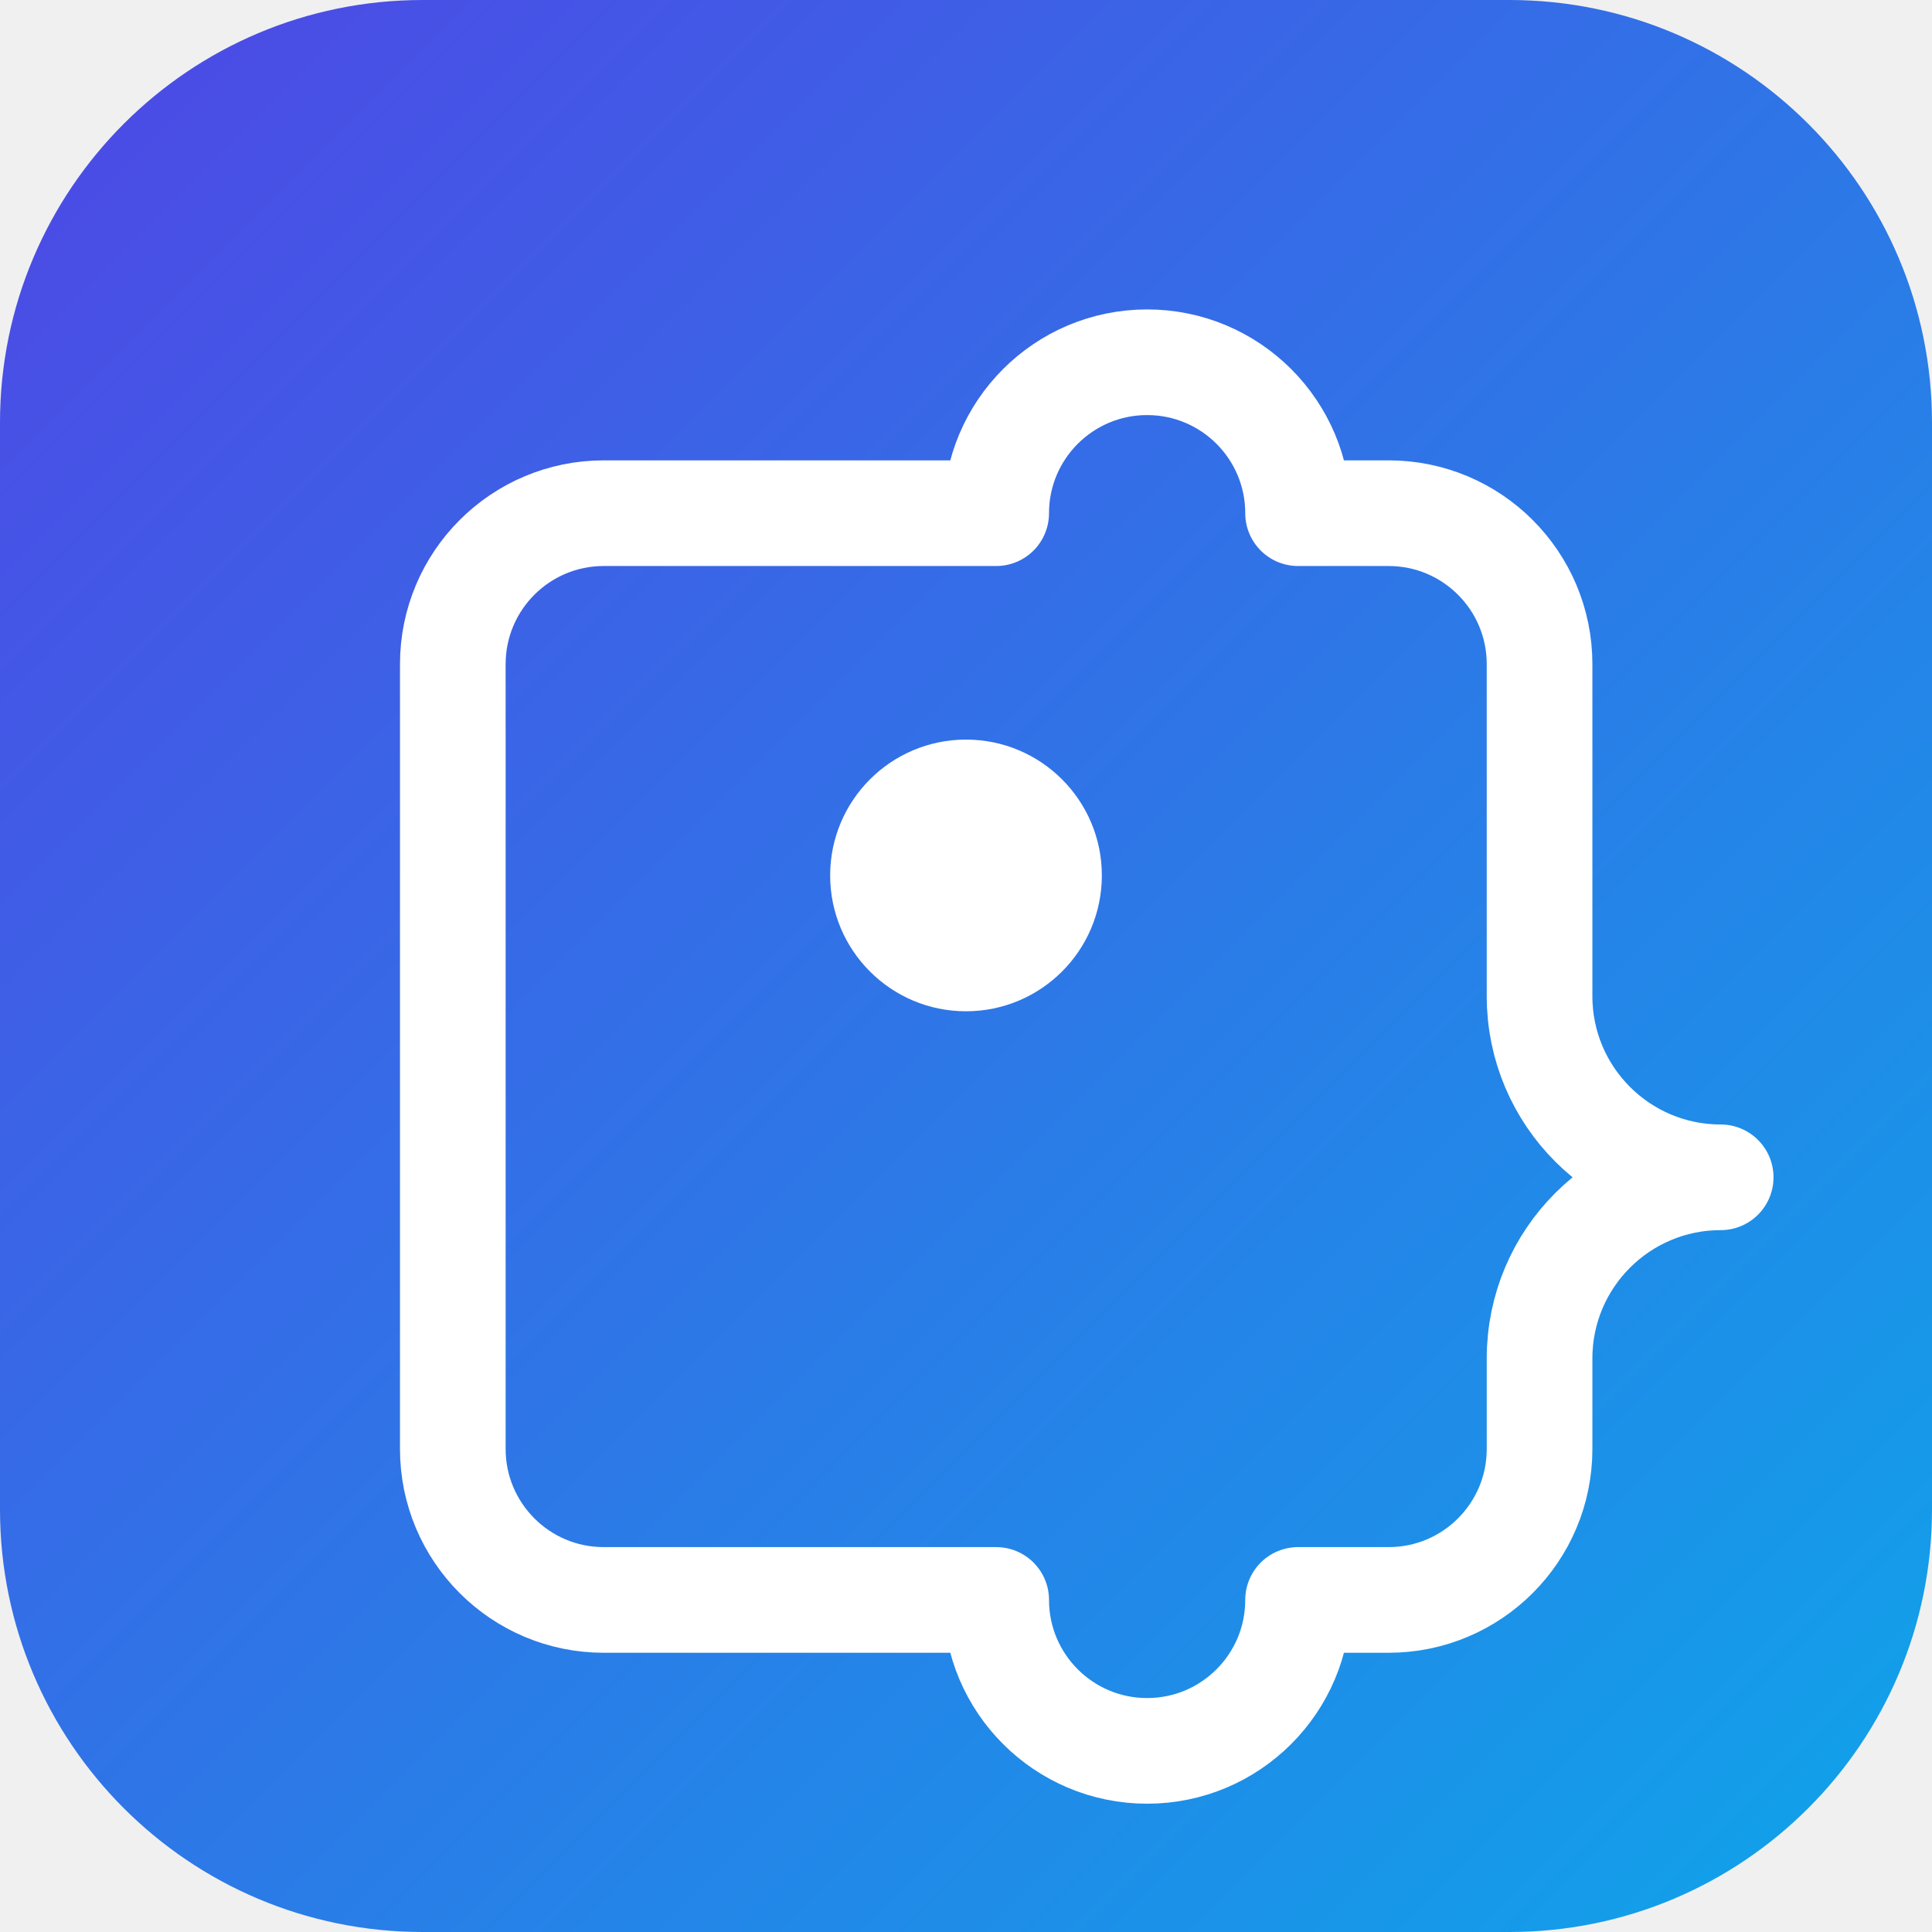
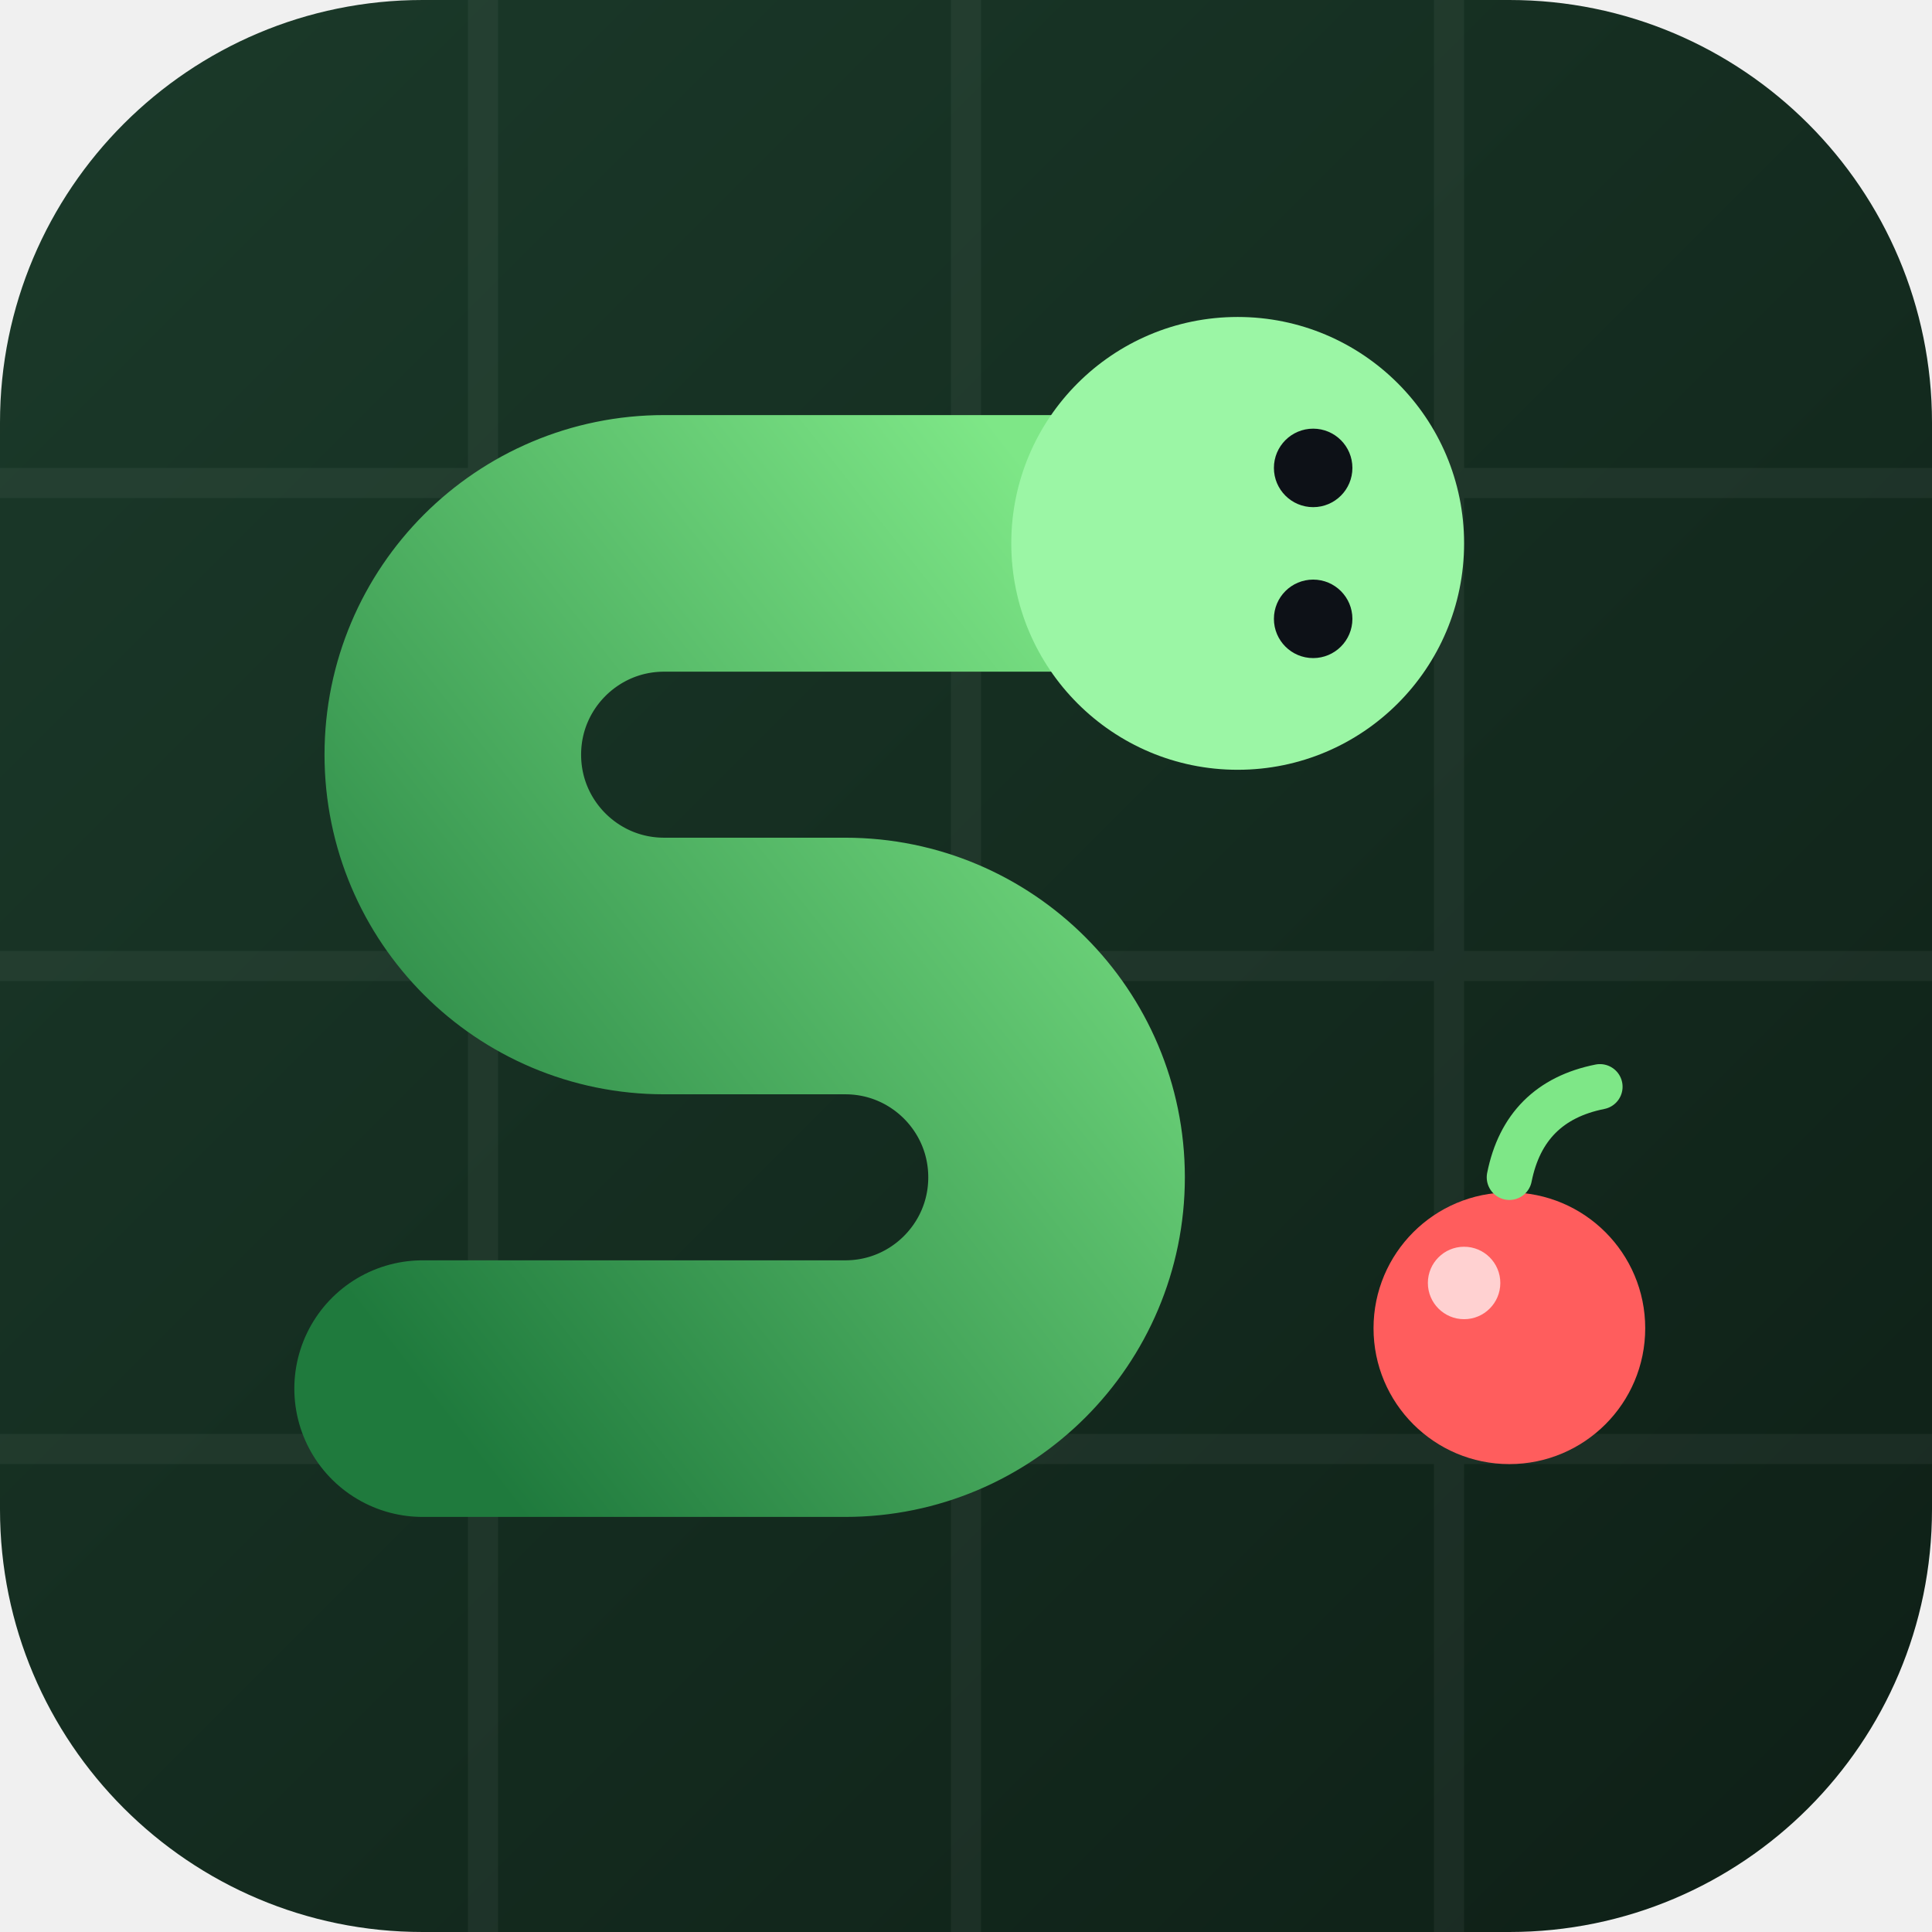
- <svg xmlns="http://www.w3.org/2000/svg" viewBox="0 0 128 128" width="128" height="128" role="img" aria-label="Plugin">
+ <svg xmlns="http://www.w3.org/2000/svg" viewBox="0 0 128 128" width="128" height="128" role="img" aria-label="贪吃蛇">
  <defs>
-     <linearGradient id="bg-plugin" x1="0%" y1="0%" x2="100%" y2="100%">
-       <stop offset="0%" stop-color="#4f46e5" />
-       <stop offset="100%" stop-color="#0ea5e9" />
+     <linearGradient id="snake-bg" x1="0%" y1="0%" x2="100%" y2="100%">
+       <stop offset="0%" stop-color="#1b3a2a" />
+       <stop offset="100%" stop-color="#0e1f16" />
+     </linearGradient>
+     <linearGradient id="snake-body" x1="0%" y1="100%" x2="100%" y2="0%">
+       <stop offset="0%" stop-color="#1f7a3d" />
+       <stop offset="100%" stop-color="#7ee787" />
    </linearGradient>
  </defs>
-   <rect width="128" height="128" rx="28" fill="url(#bg-plugin)" />
-   <g fill="none" stroke="#fff" stroke-width="7" stroke-linejoin="round" stroke-linecap="round">
-     <path d="M40 34 h26 a10 10 0 0 1 20 0 h6 a10 10 0 0 1 10 10 v22 a12 12 0 0 0 12 12 a12 12 0 0 0 -12 12 v6 a10 10 0 0 1 -10 10 h-6 a10 10 0 0 1 -20 0 h-26 a10 10 0 0 1 -10 -10 v-52 a10 10 0 0 1 10 -10 z" />
-     <circle cx="64" cy="58" r="9" fill="#fff" stroke="none" />
+   <rect width="128" height="128" rx="28" fill="url(#snake-bg)" />
+   <g stroke="#ffffff" stroke-opacity="0.05" stroke-width="2">
+     <path d="M32 0v128M64 0v128M96 0v128M0 32h128M0 64h128M0 96h128" />
  </g>
+   <path d="M28 92 H56 a14 14 0 0 0 0 -28 H44 a14 14 0 0 1 0 -28 H72" fill="none" stroke="url(#snake-body)" stroke-width="17" stroke-linecap="round" stroke-linejoin="round" />
+   <circle cx="82" cy="36" r="15" fill="#9bf6a5" />
+   <circle cx="87" cy="31" r="2.6" fill="#0d1117" />
+   <circle cx="87" cy="41" r="2.6" fill="#0d1117" />
+   <circle cx="100" cy="88" r="9" fill="#ff5d5d" />
+   <circle cx="97" cy="85" r="2.4" fill="#ffd1d1" />
+   <path d="M100 78 q1 -5 6 -6" fill="none" stroke="#7ee787" stroke-width="3" stroke-linecap="round" />
</svg>
